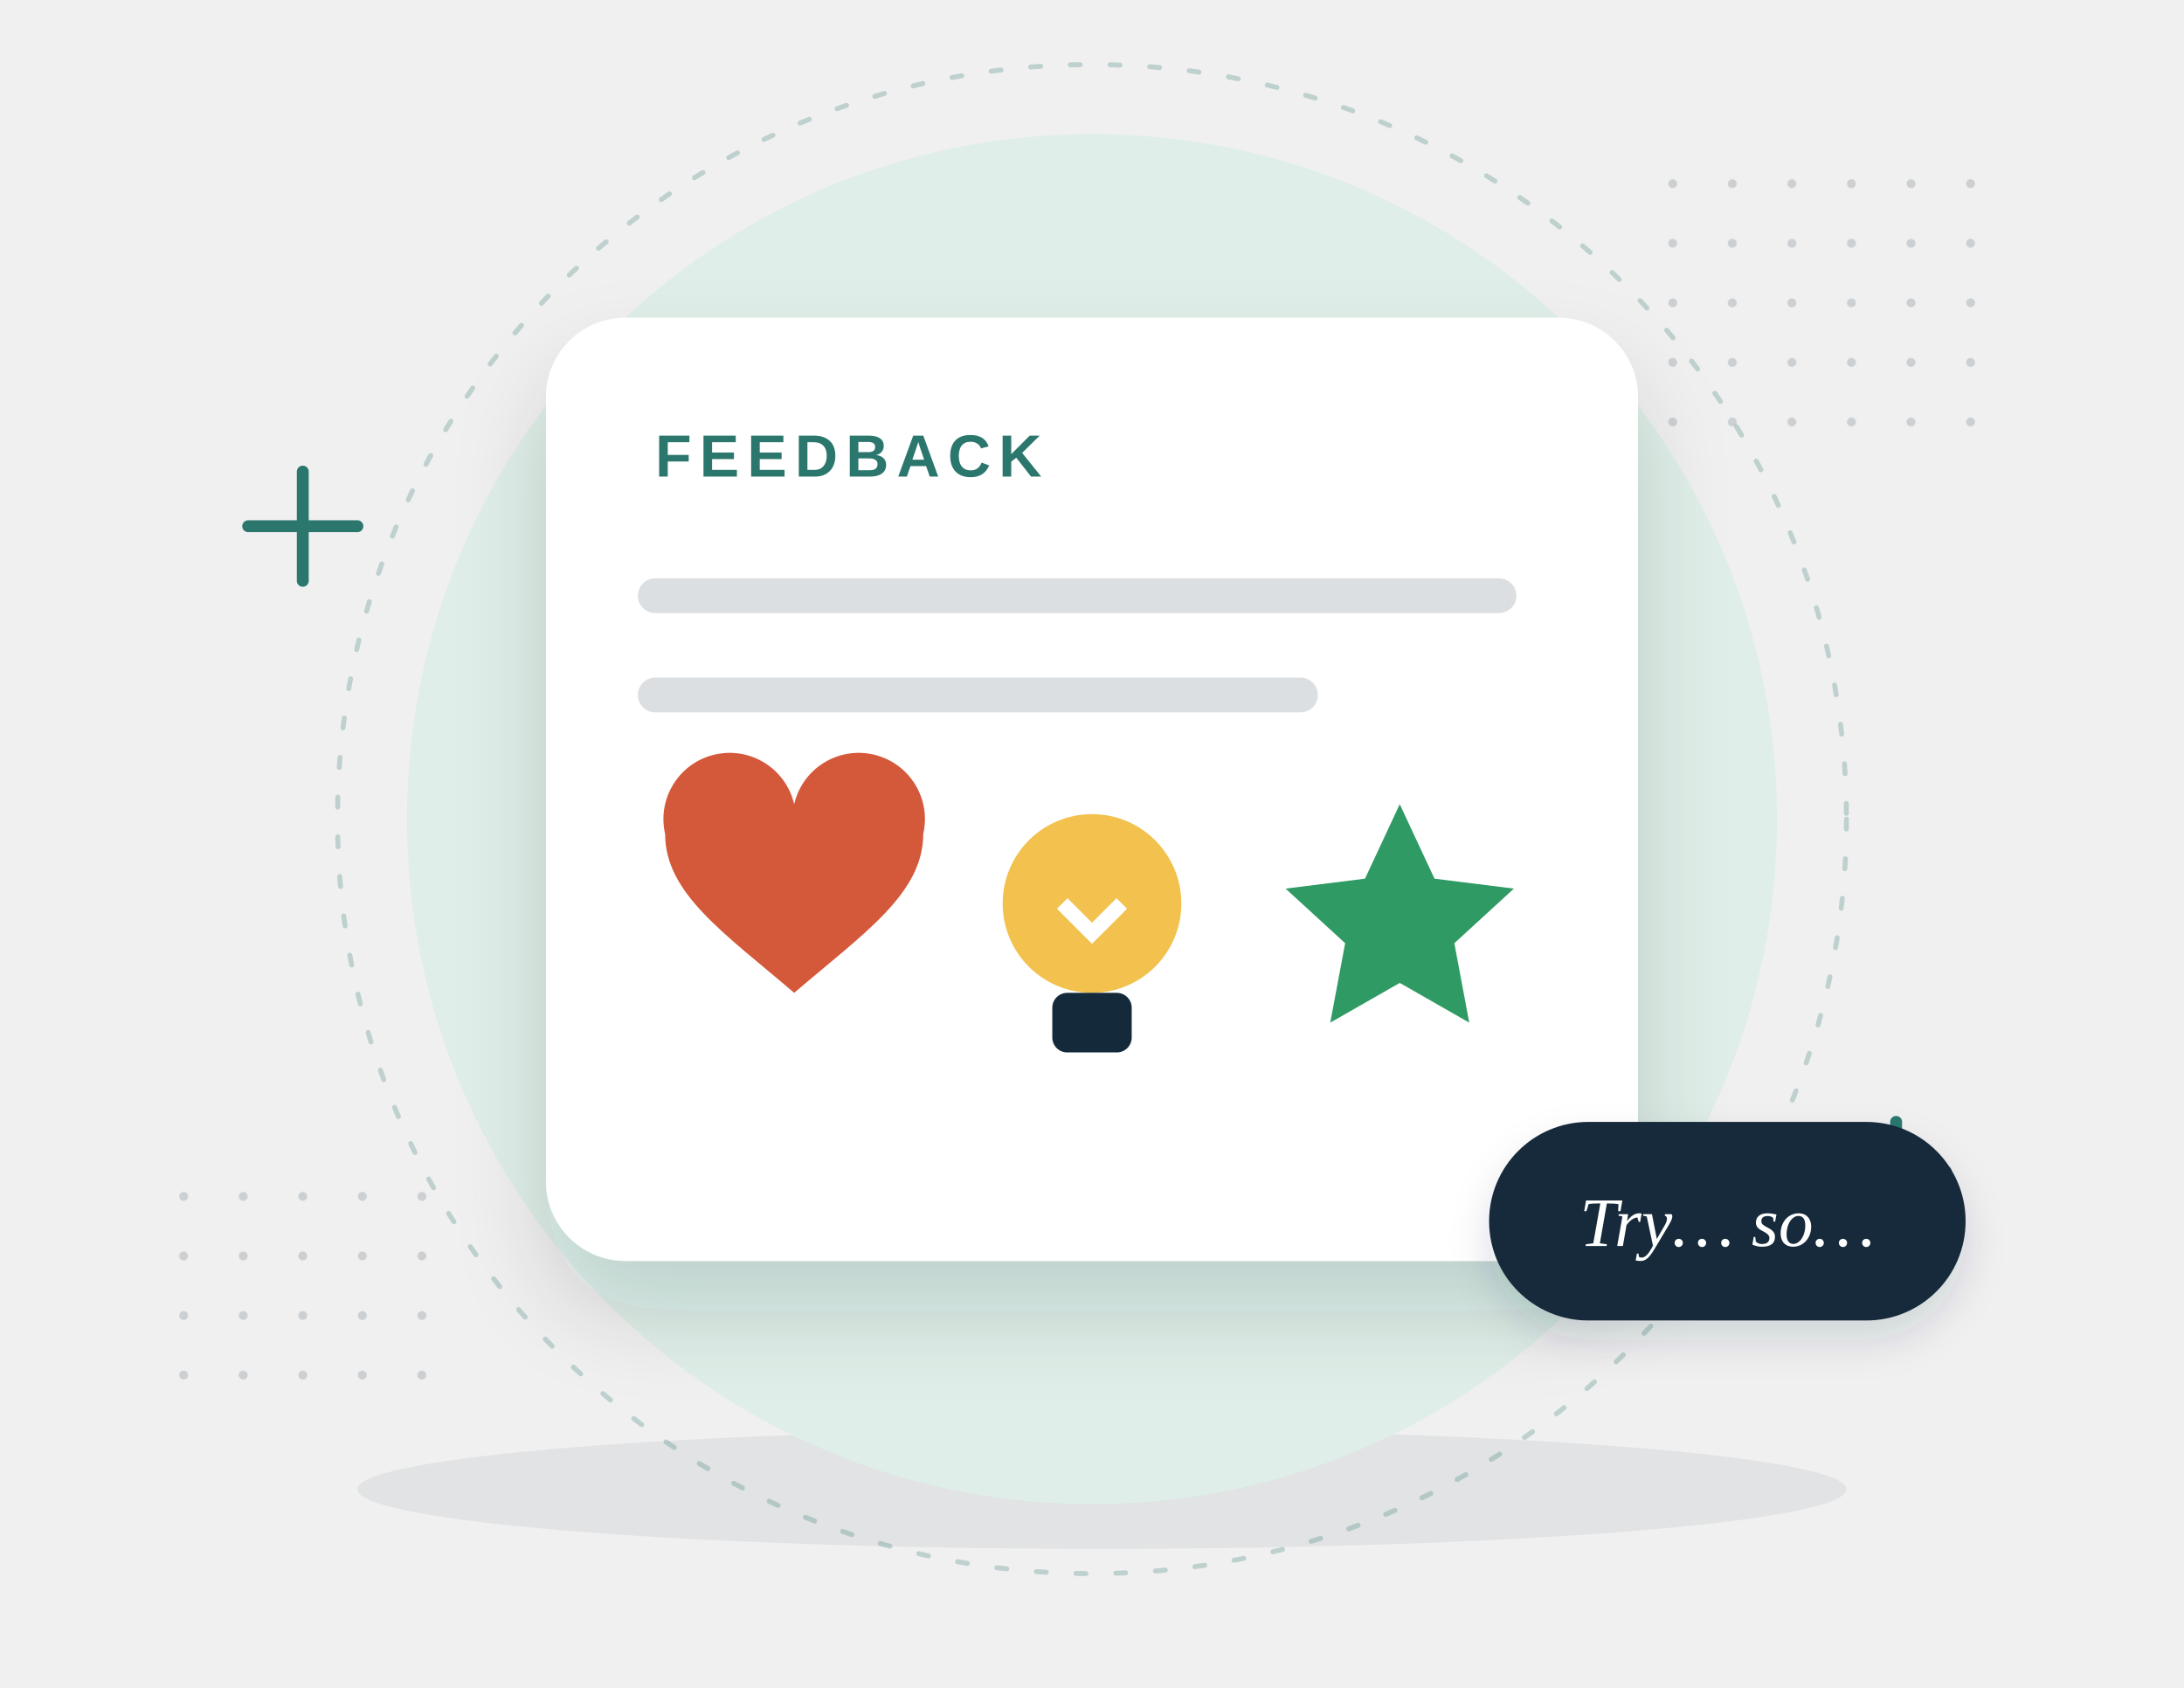
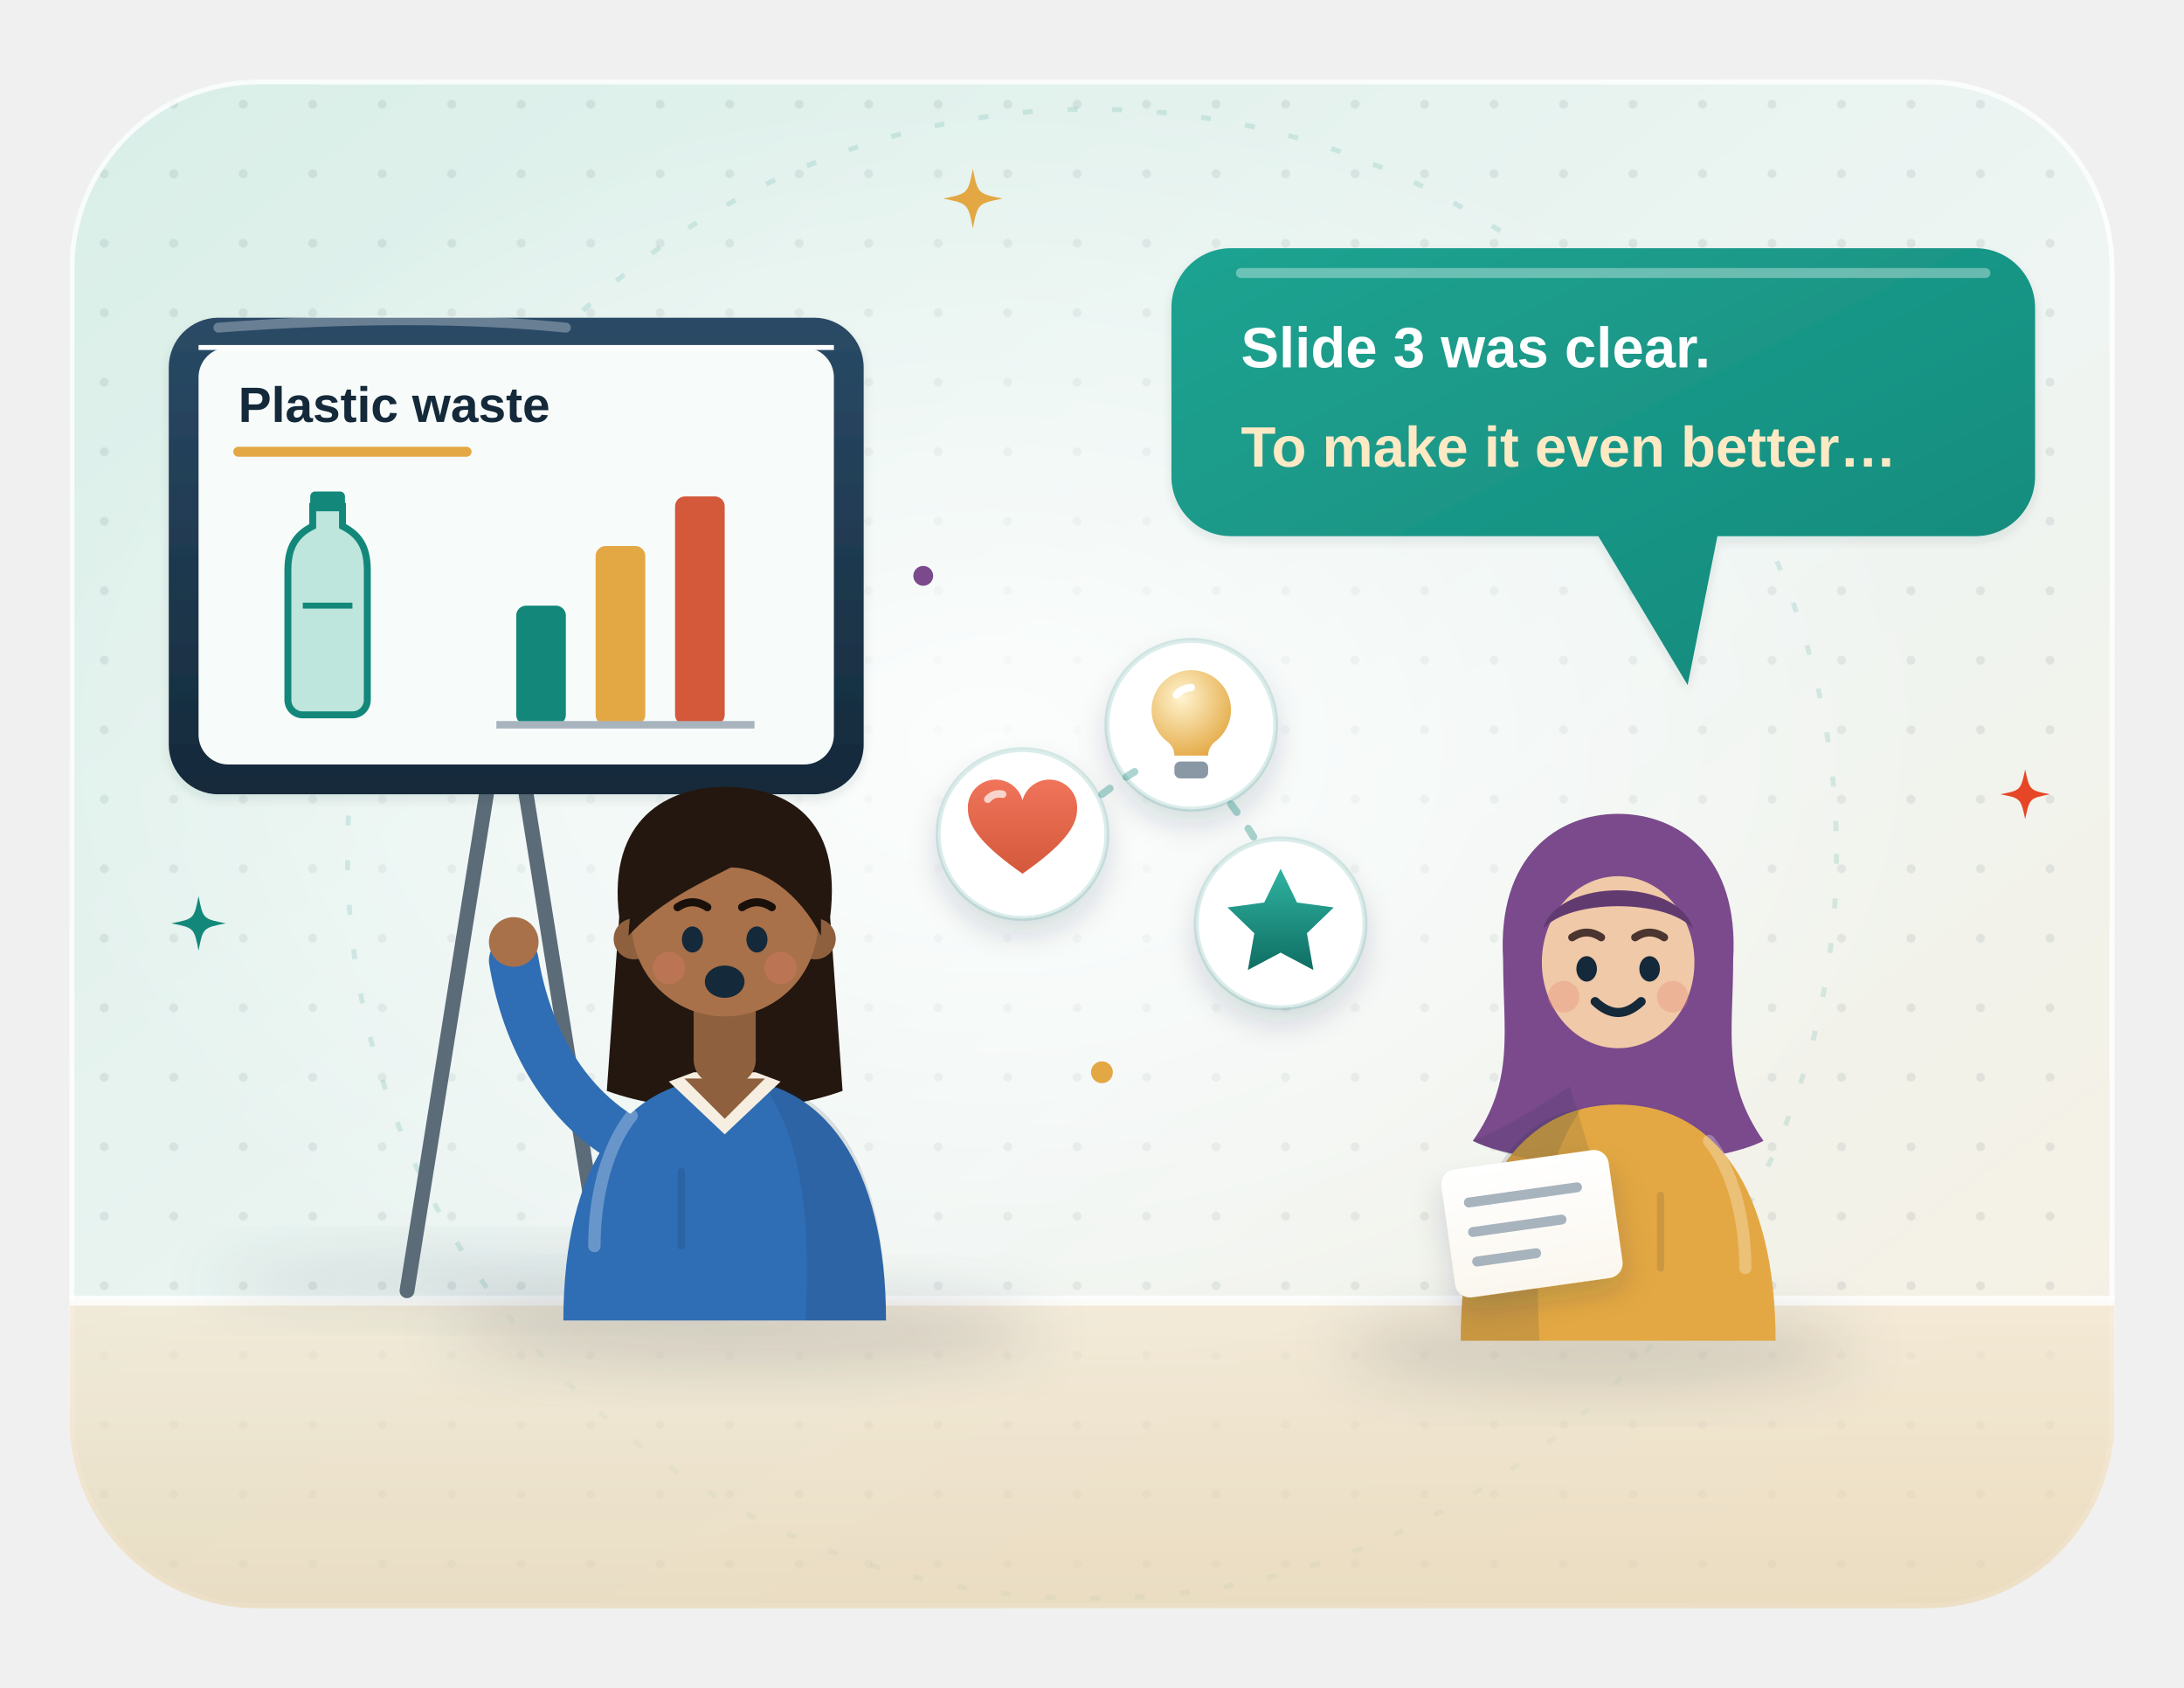
- <svg xmlns="http://www.w3.org/2000/svg" viewBox="0 0 440 340" fill="none" role="img" aria-label="A feedback card with a heart, a lightbulb and a star">
+ <svg xmlns="http://www.w3.org/2000/svg" viewBox="0 0 440 340" fill="none" role="img" aria-labelledby="fb-t">
  <style>
-   .fl { animation: fl 5s ease-in-out infinite; transform-box: fill-box; transform-origin: center; } .fl2 { animation-delay: -1.7s; } .fl3 { animation-delay: -3.3s; }
-   .tw { animation: tw 2.8s ease-in-out infinite; transform-box: fill-box; transform-origin: center; } .tw2 { animation-delay: -1.4s; }
-   @keyframes fl { 0%, 100% { transform: translateY(0); } 50% { transform: translateY(-7px); } }
-   @keyframes tw { 0%, 100% { opacity: .3; transform: scale(.7); } 50% { opacity: 1; transform: scale(1.05); } }
-    @media (prefers-reduced-motion: reduce) { * { animation: none !important; } .rv { opacity: 1 !important; } }
+ .fb-tw{animation:fb-tw 3.2s ease-in-out infinite;transform-box:fill-box;transform-origin:center}
+ @keyframes fb-tw{0%,100%{opacity:.35;transform:scale(.6)}50%{opacity:1;transform:scale(1)}}
+ .fb-fl{animation:fb-fl 6s ease-in-out infinite}
+ .fb-fb{animation:fb-fl 7s ease-in-out -3.5s infinite}
+ .fb-fc{animation:fb-fl 8s ease-in-out -1.8s infinite}
+ @keyframes fb-fl{50%{transform:translateY(-4px)}}
+ .fb-bl{animation:fb-bl 5s infinite;transform-box:fill-box;transform-origin:center}
+ @keyframes fb-bl{0%,92%,100%{transform:scaleY(1)}95%{transform:scaleY(.1)}}
+ .fb-tk{animation:fb-tk .5s ease-in-out infinite alternate;transform-box:fill-box;transform-origin:center}
+ @keyframes fb-tk{to{transform:scaleY(.35)}}
+ .fb-bar{animation:fb-bar 4s ease-in-out infinite;transform-box:fill-box;transform-origin:bottom}@keyframes fb-bar{50%{transform:scaleY(.7)}}
+ @media (prefers-reduced-motion: reduce){*{animation:none !important}}
</style>
  <defs>
-     <filter id="s" x="-40%" y="-40%" width="180%" height="180%">
-       <feDropShadow dx="0" dy="10" stdDeviation="9" flood-color="#14293a" flood-opacity=".15" />
+     <linearGradient id="fb-bg" x1="0" y1="0" x2="1" y2="1">
+       <stop offset="0" stop-color="#d9efe8" />
+       <stop offset=".55" stop-color="#eef5f3" />
+       <stop offset="1" stop-color="#f7efe0" />
+     </linearGradient>
+     <pattern id="fb-dots" width="14" height="14" patternUnits="userSpaceOnUse">
+       <circle cx="7" cy="7" r=".9" fill="#14293a" fill-opacity=".08" />
+     </pattern>
+     <clipPath id="fb-clip">
+       <rect x="14" y="16" width="412" height="308" rx="38" />
+     </clipPath>
+     <radialGradient id="fb-glow" cx=".5" cy=".5" r=".5">
+       <stop offset="0" stop-color="#fff" stop-opacity=".85" />
+       <stop offset="1" stop-color="#fff" stop-opacity="0" />
+     </radialGradient>
+     <filter id="fb-sh" x="-25%" y="-25%" width="150%" height="160%">
+       <feDropShadow dx="0" dy="7" stdDeviation="7" flood-color="#14293a" flood-opacity=".16" />
+       <feDropShadow dx="0" dy="1" stdDeviation="1" flood-color="#14293a" flood-opacity=".1" />
    </filter>
-     <filter id="s2" x="-40%" y="-40%" width="180%" height="180%">
-       <feDropShadow dx="0" dy="4" stdDeviation="4" flood-color="#14293a" flood-opacity=".14" />
+     <filter id="fb-sh2" x="-30%" y="-30%" width="160%" height="170%">
+       <feDropShadow dx="0" dy="3" stdDeviation="3" flood-color="#14293a" flood-opacity=".16" />
    </filter>
-     <pattern id="d" width="12" height="12" patternUnits="userSpaceOnUse">
-       <circle cx="1" cy="1" r=".9" fill="#14293a" opacity=".16" />
-     </pattern>
+     <filter id="fb-blur" x="-20%" y="-60%" width="140%" height="220%">
+       <feGaussianBlur stdDeviation="6" />
+     </filter>
+     <linearGradient id="fb-paper" x1="0" y1="0" x2="0" y2="1">
+       <stop offset="0" stop-color="#fff" />
+       <stop offset="1" stop-color="#fbf7ef" />
+     </linearGradient>
+     <linearGradient id="fb-shine" x1="0" y1="0" x2="0" y2="1">
+       <stop offset="0" stop-color="#fff" stop-opacity=".55" />
+       <stop offset="1" stop-color="#fff" stop-opacity="0" />
+     </linearGradient>
+     <linearGradient id="fb-scr" x1="0" y1="0" x2="0" y2="1">
+       <stop offset="0" stop-color="#2a4a66" />
+       <stop offset="1" stop-color="#14293a" />
+     </linearGradient>
+     <linearGradient id="fb-tl" x1="0" y1="0" x2="1" y2="1">
+       <stop offset="0" stop-color="#1fa391" />
+       <stop offset="1" stop-color="#13887a" />
+     </linearGradient>
+     <radialGradient id="fb-bulb" cx="0.38" cy="0.32" r=".75">
+       <stop offset="0" stop-color="#fff4cf" />
+       <stop offset="1" stop-color="#e3a843" />
+     </radialGradient>
+     <linearGradient id="fb-heart" x1="0" y1="0" x2="0" y2="1">
+       <stop offset="0" stop-color="#f0745a" />
+       <stop offset="1" stop-color="#d4583a" />
+     </linearGradient>
+     <linearGradient id="fb-star" x1="0" y1="0" x2="0" y2="1">
+       <stop offset="0" stop-color="#2fb3a0" />
+       <stop offset="1" stop-color="#0f6e63" />
+     </linearGradient>
+     <linearGradient id="fb-stage" x1="0" y1="0" x2="0" y2="1">
+       <stop offset="0" stop-color="#f3e6cf" />
+       <stop offset="1" stop-color="#e6d3b0" />
+     </linearGradient>
  </defs>
-   <ellipse cx="222" cy="300" rx="150" ry="12" fill="#14293a" opacity=".07" />
-   <circle cx="220" cy="165" r="138" fill="#dfeee8" />
-   <circle cx="220" cy="165" r="152" stroke="#2b776e" stroke-opacity=".25" stroke-dasharray="2 6" stroke-linecap="round" />
-   <rect x="326" y="30" width="72" height="60" fill="url(#d)" />
-   <rect x="36" y="238" width="60" height="48" fill="url(#d)" />
-   <path class="tw" d="M50 106h22m-11-11v22" stroke="#2b776e" stroke-width="2.4" stroke-linecap="round" />
-   <path class="tw tw2" d="M372 236h20m-10-10v20" stroke="#2b776e" stroke-width="2.4" stroke-linecap="round" />
-   <g filter="url(#s)">
-     <rect x="110" y="64" width="220" height="190" rx="16" fill="#fff" />
+   <rect x="14" y="16" width="412" height="308" rx="38" fill="url(#fb-bg)" />
+   <g clip-path="url(#fb-clip)">
+     <rect x="14" y="16" width="412" height="308" fill="url(#fb-dots)" />
+     <ellipse cx="200" cy="150" rx="190" ry="130" fill="url(#fb-glow)" />
+     <circle cx="220" cy="172" r="150" stroke="#13887a" stroke-opacity=".14" stroke-dasharray="2 7" />
  </g>
-   <text x="132" y="96" font-family="'Helvetica Neue', Arial, sans-serif" font-weight="800" font-size="12" letter-spacing="1.6" fill="#2b776e">FEEDBACK</text>
-   <path d="M132 120h170M132 140h130" stroke="#14293a" stroke-opacity=".15" stroke-width="7" stroke-linecap="round" />
-   <g class="fl">
-     <path d="M162 196c-14-12-26-20-26-32a12 12 0 0 1 26-6 12 12 0 0 1 26 6c0 12-12 20-26 32z" fill="#d4583a" transform="translate(-2 4)" />
+   <rect x="14.5" y="16.5" width="411" height="307" rx="37.5" stroke="#fff" stroke-opacity=".8" />
+   <g clip-path="url(#fb-clip)">
+     <path d="M14 262H426V324H14z" fill="url(#fb-stage)" opacity=".7" />
+     <path d="M14 262H426" stroke="#fff" stroke-width="2" stroke-opacity=".8" />
  </g>
-   <g class="fl fl2">
-     <circle cx="220" cy="182" r="18" fill="#f2c14e" />
-     <rect x="212" y="200" width="16" height="12" rx="3" fill="#14293a" />
-     <path d="M214 182l6 6 6-6" stroke="#fff" stroke-width="3" fill="none" />
+   <ellipse cx="150" cy="268" rx="60" ry="7" fill="#14293a" opacity="0.16" filter="url(#fb-blur)" />
+   <ellipse cx="322" cy="272" rx="52" ry="7" fill="#14293a" opacity="0.16" filter="url(#fb-blur)" />
+   <ellipse cx="102" cy="258" rx="60" ry="5" fill="#14293a" opacity="0.12" filter="url(#fb-blur)" />
+   <path d="M98 160L82 260M106 160L122 260" stroke="#5b6b78" stroke-width="3" stroke-linecap="round" />
+   <g filter="url(#fb-sh)">
+     <rect x="34" y="64" width="140" height="96" rx="10" fill="url(#fb-scr)" />
  </g>
-   <g class="fl fl3">
-     <path d="M282 162l7 15 16 2-12 11 3 16-14-8-14 8 3-16-12-11 16-2z" fill="#2f9a63" />
+   <rect x="40" y="70" width="128" height="84" rx="6" fill="#f7fbfa" />
+   <text x="48" y="85" text-anchor="start" font-family="'Helvetica Neue', Arial, sans-serif" font-size="10" font-weight="800" fill="#14293a">Plastic waste</text>
+   <path d="M48 91h46" stroke="#e3a843" stroke-width="2" stroke-linecap="round" />
+   <g transform="translate(60 102)">
+     <path d="M3 0h6v4c4 2 5 5 5 9v26a3 3 0 0 1-3 3H1a3 3 0 0 1-3-3V13c0-4 1-7 5-9z" fill="#bfe6dc" stroke="#13887a" stroke-width="1.4" />
+     <rect x="2.5" y="-3" width="7" height="4" rx="1" fill="#13887a" />
+     <path d="M1 20h10" stroke="#13887a" stroke-width="1.2" />
  </g>
-   <g class="fl fl2" filter="url(#s2)">
-     <rect x="300" y="226" width="96" height="40" rx="20" fill="#14293a" />
-     <text x="348" y="251" text-anchor="middle" font-family="Georgia, 'Times New Roman', serif" font-style="italic" font-size="14" fill="#fff">Try… so…</text>
+   <g fill="#13887a">
+     <rect class="fb-bar" x="104" y="122" width="10" height="24" rx="2" />
+     <rect class="fb-bar" style="animation-delay:-1s" x="120" y="110" width="10" height="36" rx="2" fill="#e3a843" />
+     <rect class="fb-bar" style="animation-delay:-2s" x="136" y="100" width="10" height="46" rx="2" fill="#d4583a" />
  </g>
+   <path d="M100 146h52" stroke="#a7b3bd" stroke-width="1.5" />
+   <path d="M40 70h128" stroke="#fff" stroke-width="1" />
+   <path d="M44 66q40-3 70 0" stroke="#fff" stroke-opacity=".3" stroke-width="2" stroke-linecap="round" />
+   <g transform="translate(146 186) scale(1.25)">
+     <path d="M-14 36C-26 30-32 18-34 6" stroke="#2f6db5" stroke-width="8" stroke-linecap="round" />
+     <circle cx="-34" cy="3" r="4" fill="#a8714a" />
+   </g>
+   <g transform="translate(146 186) scale(1.25 1.25)">
+     <path d="M-17-1C-19-17-9-22 0-22C10-22 19-17 17-1L19 27C8 31-8 31-19 27z" fill="#24170f" />
+     <path d="M-26 64C-26 39-16 25 0 25C16 25 26 39 26 64z" fill="#2f6db5" />
+     <path d="M6 25.6C18 27.5 26 40 26 64H13C14 46 12 34 6 25.6z" fill="#14293a" opacity=".13" />
+     <path d="M-15 31C-19 36-21 44-21 52" stroke="#fff" stroke-opacity=".28" stroke-width="2" stroke-linecap="round" />
+     <path d="M-7 40v12" stroke="#14293a" stroke-opacity=".12" stroke-width="1.2" stroke-linecap="round" />
+     <path d="M-9 25.5L0 34L9 25.5L5 24H-5z" fill="#f6efe1" />
+     <rect x="-5" y="9" width="10" height="17" rx="4" fill="#8e603e" />
+     <path d="M-6.5 25L0 31.5L6.5 25z" fill="#8e603e" />
+     <circle cx="-14.6" cy="2.5" r="3.3" fill="#8e603e" />
+     <circle cx="14.6" cy="2.5" r="3.3" fill="#8e603e" />
+     <circle r="15" fill="#a8714a" />
+     <path d="M-15.5 2C-15-12-6-17 2-16.5C11-16 16-9 15.5 2C12-5 6-9 1-9C-5-6-11-3-15.5 2z" fill="#24170f" />
+     <g class="fb-bl" style="animation-delay:-1s">
+       <ellipse cx="-5.2" cy="2.6" rx="1.7" ry="2.1" fill="#14293a" />
+       <ellipse cx="5.2" cy="2.6" rx="1.7" ry="2.1" fill="#14293a" />
+     </g>
+     <path d="M-7.6-2.6q2.4-1.6 4.8 0M2.8-2.6q2.4-1.6 4.8 0" stroke="#19100a" stroke-width="1.3" stroke-linecap="round" />
+     <circle cx="-9" cy="7.2" r="2.6" fill="#e8806b" opacity=".3" />
+     <circle cx="9" cy="7.2" r="2.6" fill="#e8806b" opacity=".3" />
+     <ellipse class="fb-tk" style="animation-delay:-1s" cx="0" cy="9.4" rx="3.2" ry="2.6" fill="#14293a" />
+   </g>
+   <g transform="translate(326 192) scale(-1.22 1.22)">
+     <path d="M-19 1C-20-16-10-23 0-23C10-23 20-16 19 1C19 13 17 21 24 31C14 36-14 36-24 31C-17 21-19 13-19 1z" fill="#7a4a8c" />
+     <path d="M-26 64C-26 39-16 25 0 25C16 25 26 39 26 64z" fill="#e3a843" />
+     <path d="M6 25.6C18 27.5 26 40 26 64H13C14 46 12 34 6 25.6z" fill="#14293a" opacity=".13" />
+     <path d="M-15 31C-19 36-21 44-21 52" stroke="#fff" stroke-opacity=".28" stroke-width="2" stroke-linecap="round" />
+     <path d="M-7 40v12" stroke="#14293a" stroke-opacity=".12" stroke-width="1.2" stroke-linecap="round" />
+     <path d="M8 22C14 26 19 29 24 31C18 34 10 35 4 35z" fill="#14293a" opacity=".12" />
+     <ellipse cy="1.5" rx="12.6" ry="14.2" fill="#f0c9a8" />
+     <path d="M-12.4-4C-10-12.5 10-12.5 12.4-4C8-9-8-9-12.4-4z" fill="#613b70" />
+     <g class="fb-bl" style="animation-delay:-2.6s">
+       <ellipse cx="-5.2" cy="2.6" rx="1.7" ry="2.1" fill="#14293a" />
+       <ellipse cx="5.2" cy="2.6" rx="1.7" ry="2.1" fill="#14293a" />
+     </g>
+     <path d="M-7.6-2.6q2.4-1.6 4.8 0M2.8-2.6q2.4-1.6 4.8 0" stroke="#4a3530" stroke-width="1.3" stroke-linecap="round" />
+     <circle cx="-9" cy="7.2" r="2.6" fill="#e8806b" opacity=".3" />
+     <circle cx="9" cy="7.2" r="2.6" fill="#e8806b" opacity=".3" />
+     <path d="M-3.8 8q3.8 3.6 7.6 0" stroke="#14293a" stroke-width="1.5" stroke-linecap="round" />
+   </g>
+   <g transform="translate(290 236) rotate(-8)">
+     <rect width="34" height="26" rx="3" fill="url(#fb-paper)" filter="url(#fb-sh2)" />
+     <path d="M5 7h22M5 13h18M5 19h12" stroke="#a7b3bd" stroke-width="2" stroke-linecap="round" />
+   </g>
+   <g class="fb-fl">
+     <g filter="url(#fb-sh)">
+       <path d="M248 50h150a12 12 0 0 1 12 12v34a12 12 0 0 1-12 12h-52l-6 30-18-30h-74a12 12 0 0 1-12-12v-34a12 12 0 0 1 12-12z" fill="url(#fb-tl)" />
+     </g>
+     <path d="M248 54h150" stroke="#fff" stroke-opacity=".35" stroke-width="2" stroke-linecap="round" transform="translate(2 1)" />
+     <text x="250" y="74" text-anchor="start" font-family="'Helvetica Neue', Arial, sans-serif" font-size="11.5" font-weight="700" fill="#fff">Slide 3 was clear.</text>
+     <text x="250" y="94" text-anchor="start" font-family="'Helvetica Neue', Arial, sans-serif" font-size="11.5" font-weight="800" fill="#fde9c4">To make it even better…</text>
+   </g>
+   <g class="fb-fb">
+     <g transform="translate(206 168)">
+       <circle r="17" fill="#fff" filter="url(#fb-sh2)" />
+       <circle r="17" stroke="#13887a" stroke-opacity=".15" />
+       <path d="M0 8c-8-5.6-11-9.4-11-13a5.6 5.6 0 0 1 11-1.8a5.6 5.6 0 0 1 11 1.8c0 3.6-3 7.4-11 13z" fill="url(#fb-heart)" />
+       <path d="M-7-7a3 3 0 0 1 3-1" stroke="#fff" stroke-opacity=".7" stroke-width="1.5" stroke-linecap="round" />
+     </g>
+   </g>
+   <g class="fb-fl">
+     <g transform="translate(240 146)">
+       <circle r="17" fill="#fff" filter="url(#fb-sh2)" />
+       <circle r="17" stroke="#13887a" stroke-opacity=".15" />
+       <path d="M0-11a8 8 0 0 1 4.8 14.4c-1 .8-1.4 1.8-1.4 2.8h-6.8c0-1-.4-2-1.4-2.8A8 8 0 0 1 0-11z" fill="url(#fb-bulb)" />
+       <rect x="-3.4" y="7.4" width="6.8" height="3.4" rx="1.2" fill="#8a98a6" />
+       <path d="M-3-6a4 4 0 0 1 3-1.5" stroke="#fff" stroke-width="1.5" stroke-linecap="round" />
+     </g>
+   </g>
+   <g class="fb-fc">
+     <g transform="translate(258 186)">
+       <circle r="17" fill="#fff" filter="url(#fb-sh2)" />
+       <circle r="17" stroke="#13887a" stroke-opacity=".15" />
+       <path d="M0-11l3.3 6.8 7.4 1-5.4 5.2 1.3 7.4L0 5.9l-6.6 3.5 1.3-7.4-5.4-5.2 7.4-1z" fill="url(#fb-star)" stroke-linejoin="round" />
+     </g>
+   </g>
+   <path d="M222 160q8-6 10-6M248 162q6 8 6 10" stroke="#13887a" stroke-opacity=".35" stroke-width="1.5" stroke-dasharray="2 4" stroke-linecap="round" />
+   <path class="fb-tw" style="animation-delay:-0s" d="M196 34C197.0 39.0 197.0 39.0 202 40C197.0 41.0 197.0 41.0 196 46C195.0 41.0 195.0 41.0 190 40C195.0 39.0 195.0 39.0 196 34z" fill="#e3a843" />
+   <path class="fb-tw" style="animation-delay:-1.3s" d="M408 155C408.9 159.2 408.9 159.2 413 160C408.9 160.8 408.9 160.8 408 165C407.1 160.8 407.1 160.8 403 160C407.1 159.2 407.1 159.2 408 155z" fill="#e64626" />
+   <path class="fb-tw" style="animation-delay:-2.1s" d="M40 180.5C40.9 185.1 40.9 185.1 45.5 186C40.9 186.9 40.9 186.9 40 191.5C39.1 186.9 39.1 186.9 34.5 186C39.1 185.1 39.1 185.1 40 180.5z" fill="#13887a" />
+   <circle class="fb-tw" style="animation-delay:-0.7s" cx="222" cy="216" r="2.2" fill="#e3a843" />
+   <circle class="fb-tw" style="animation-delay:-1.8s" cx="186" cy="116" r="2" fill="#7a4a8c" />
</svg>
